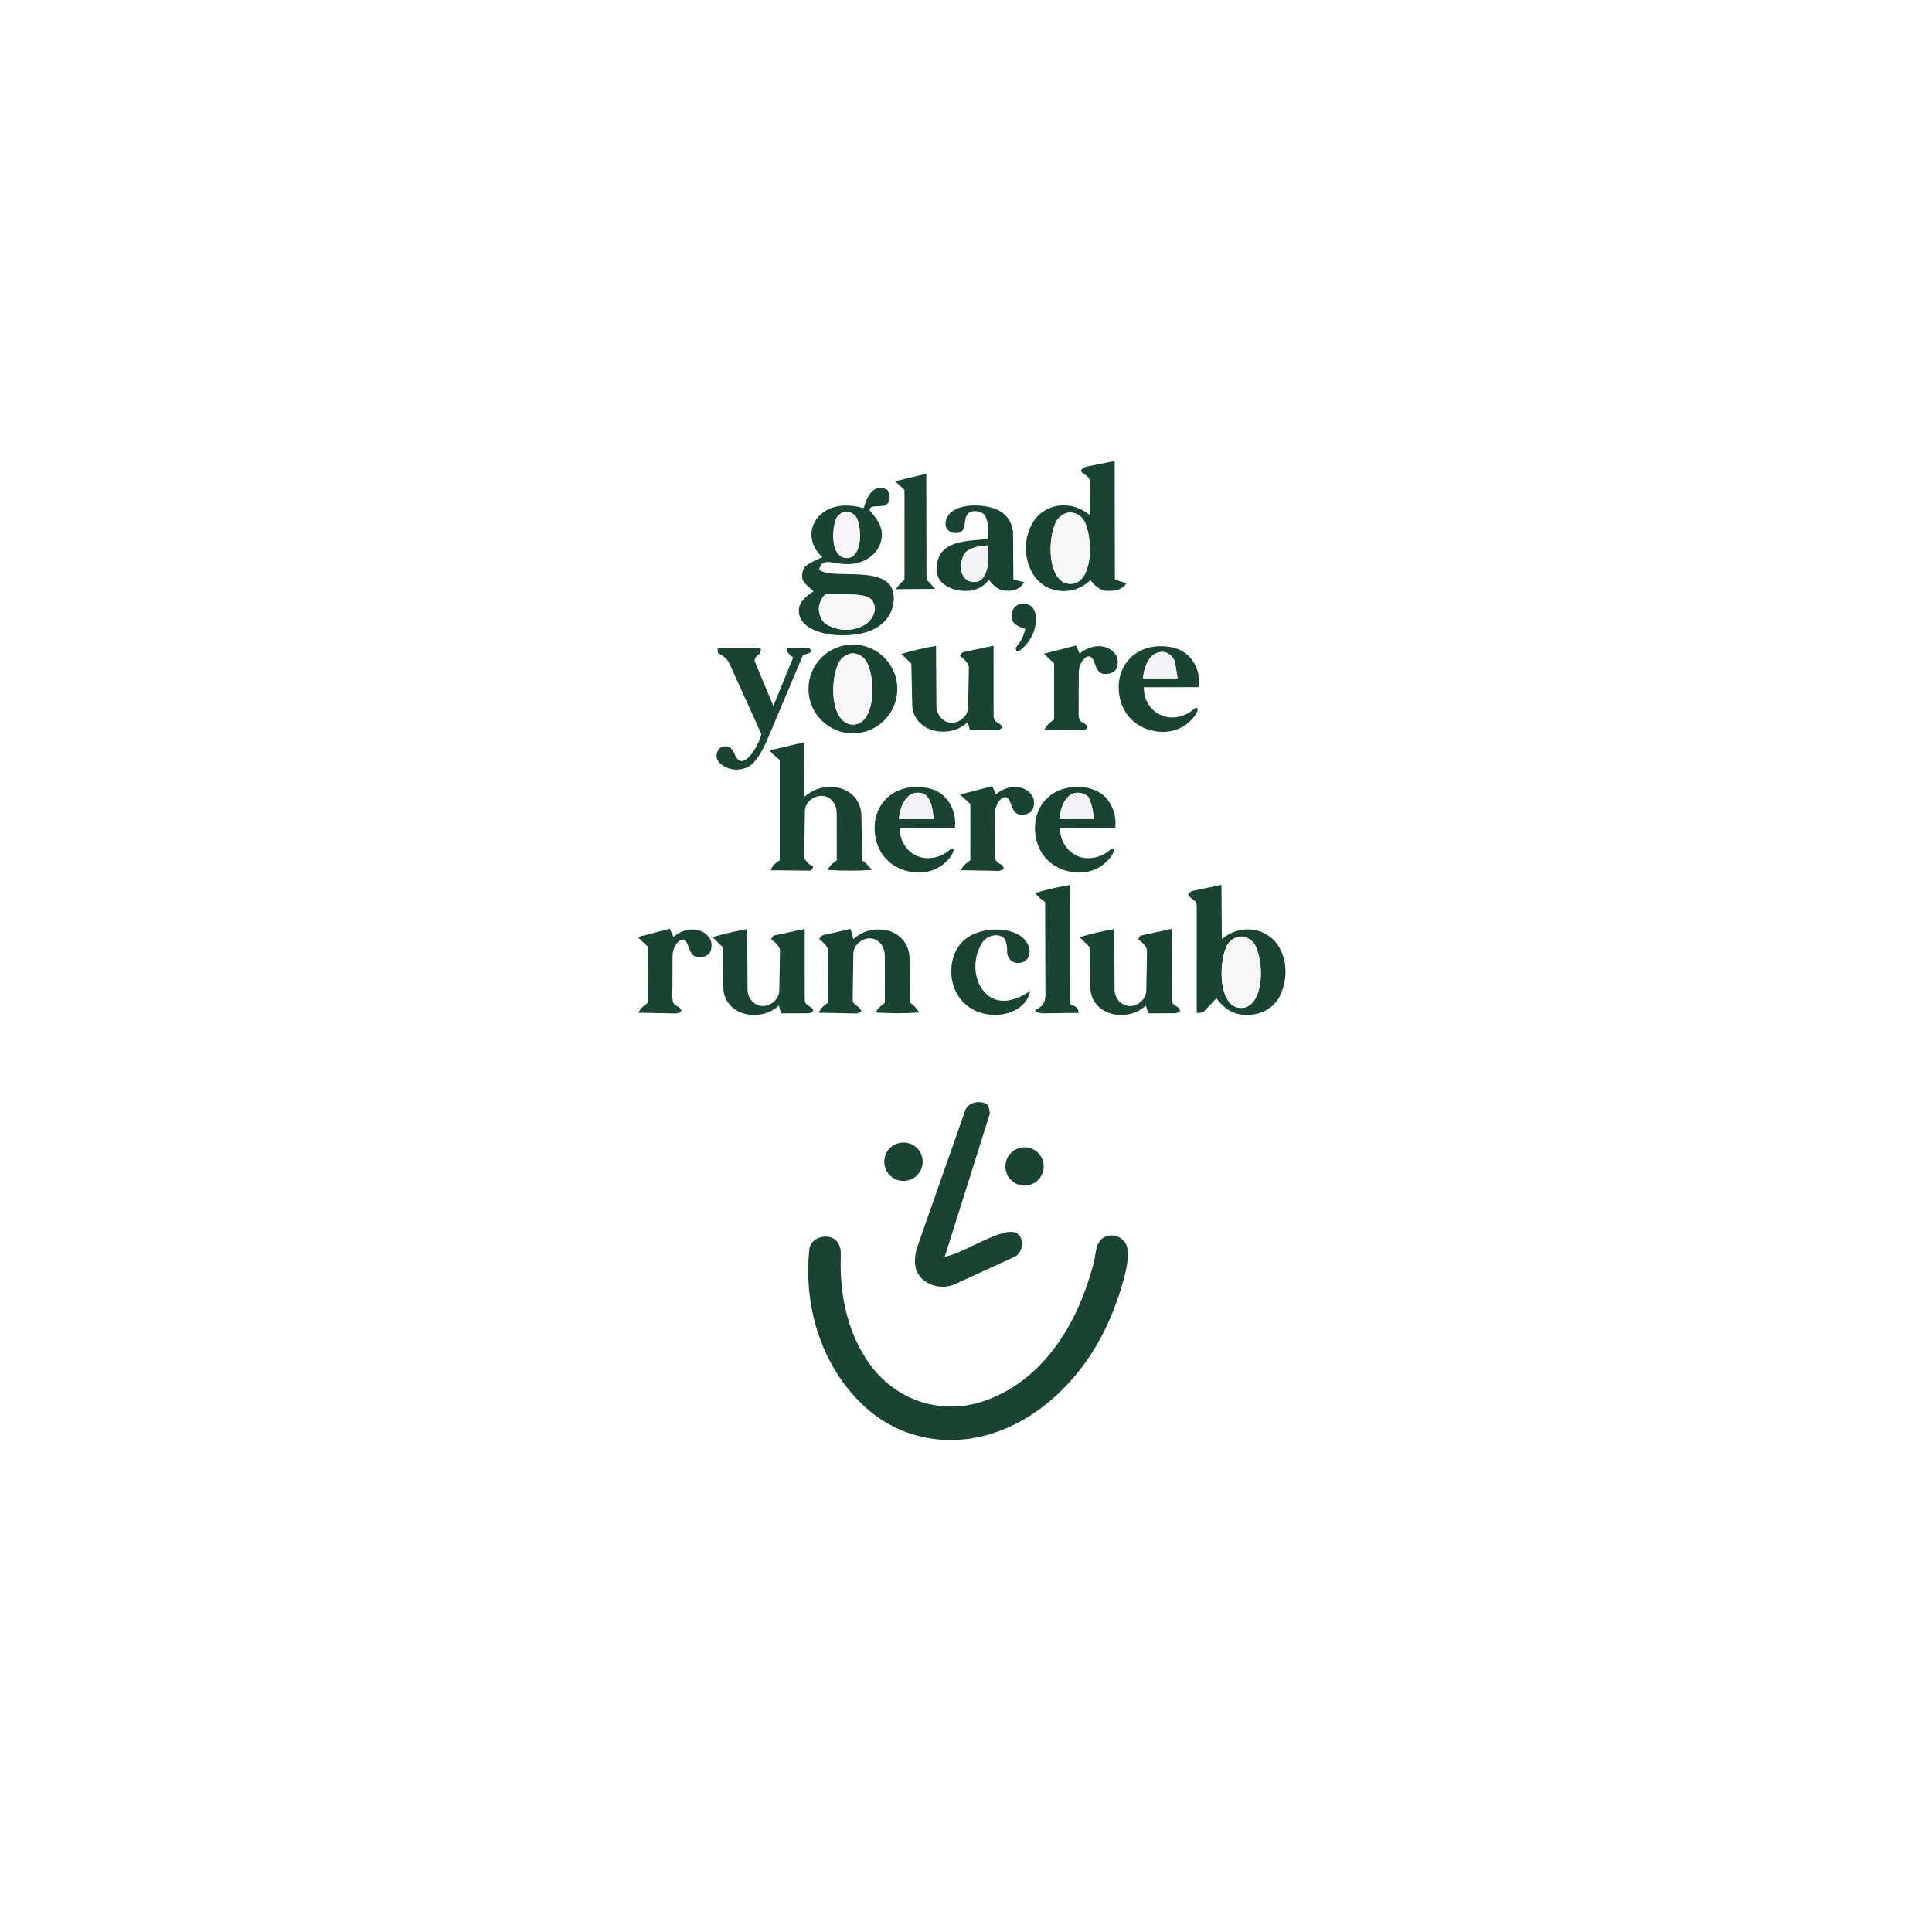
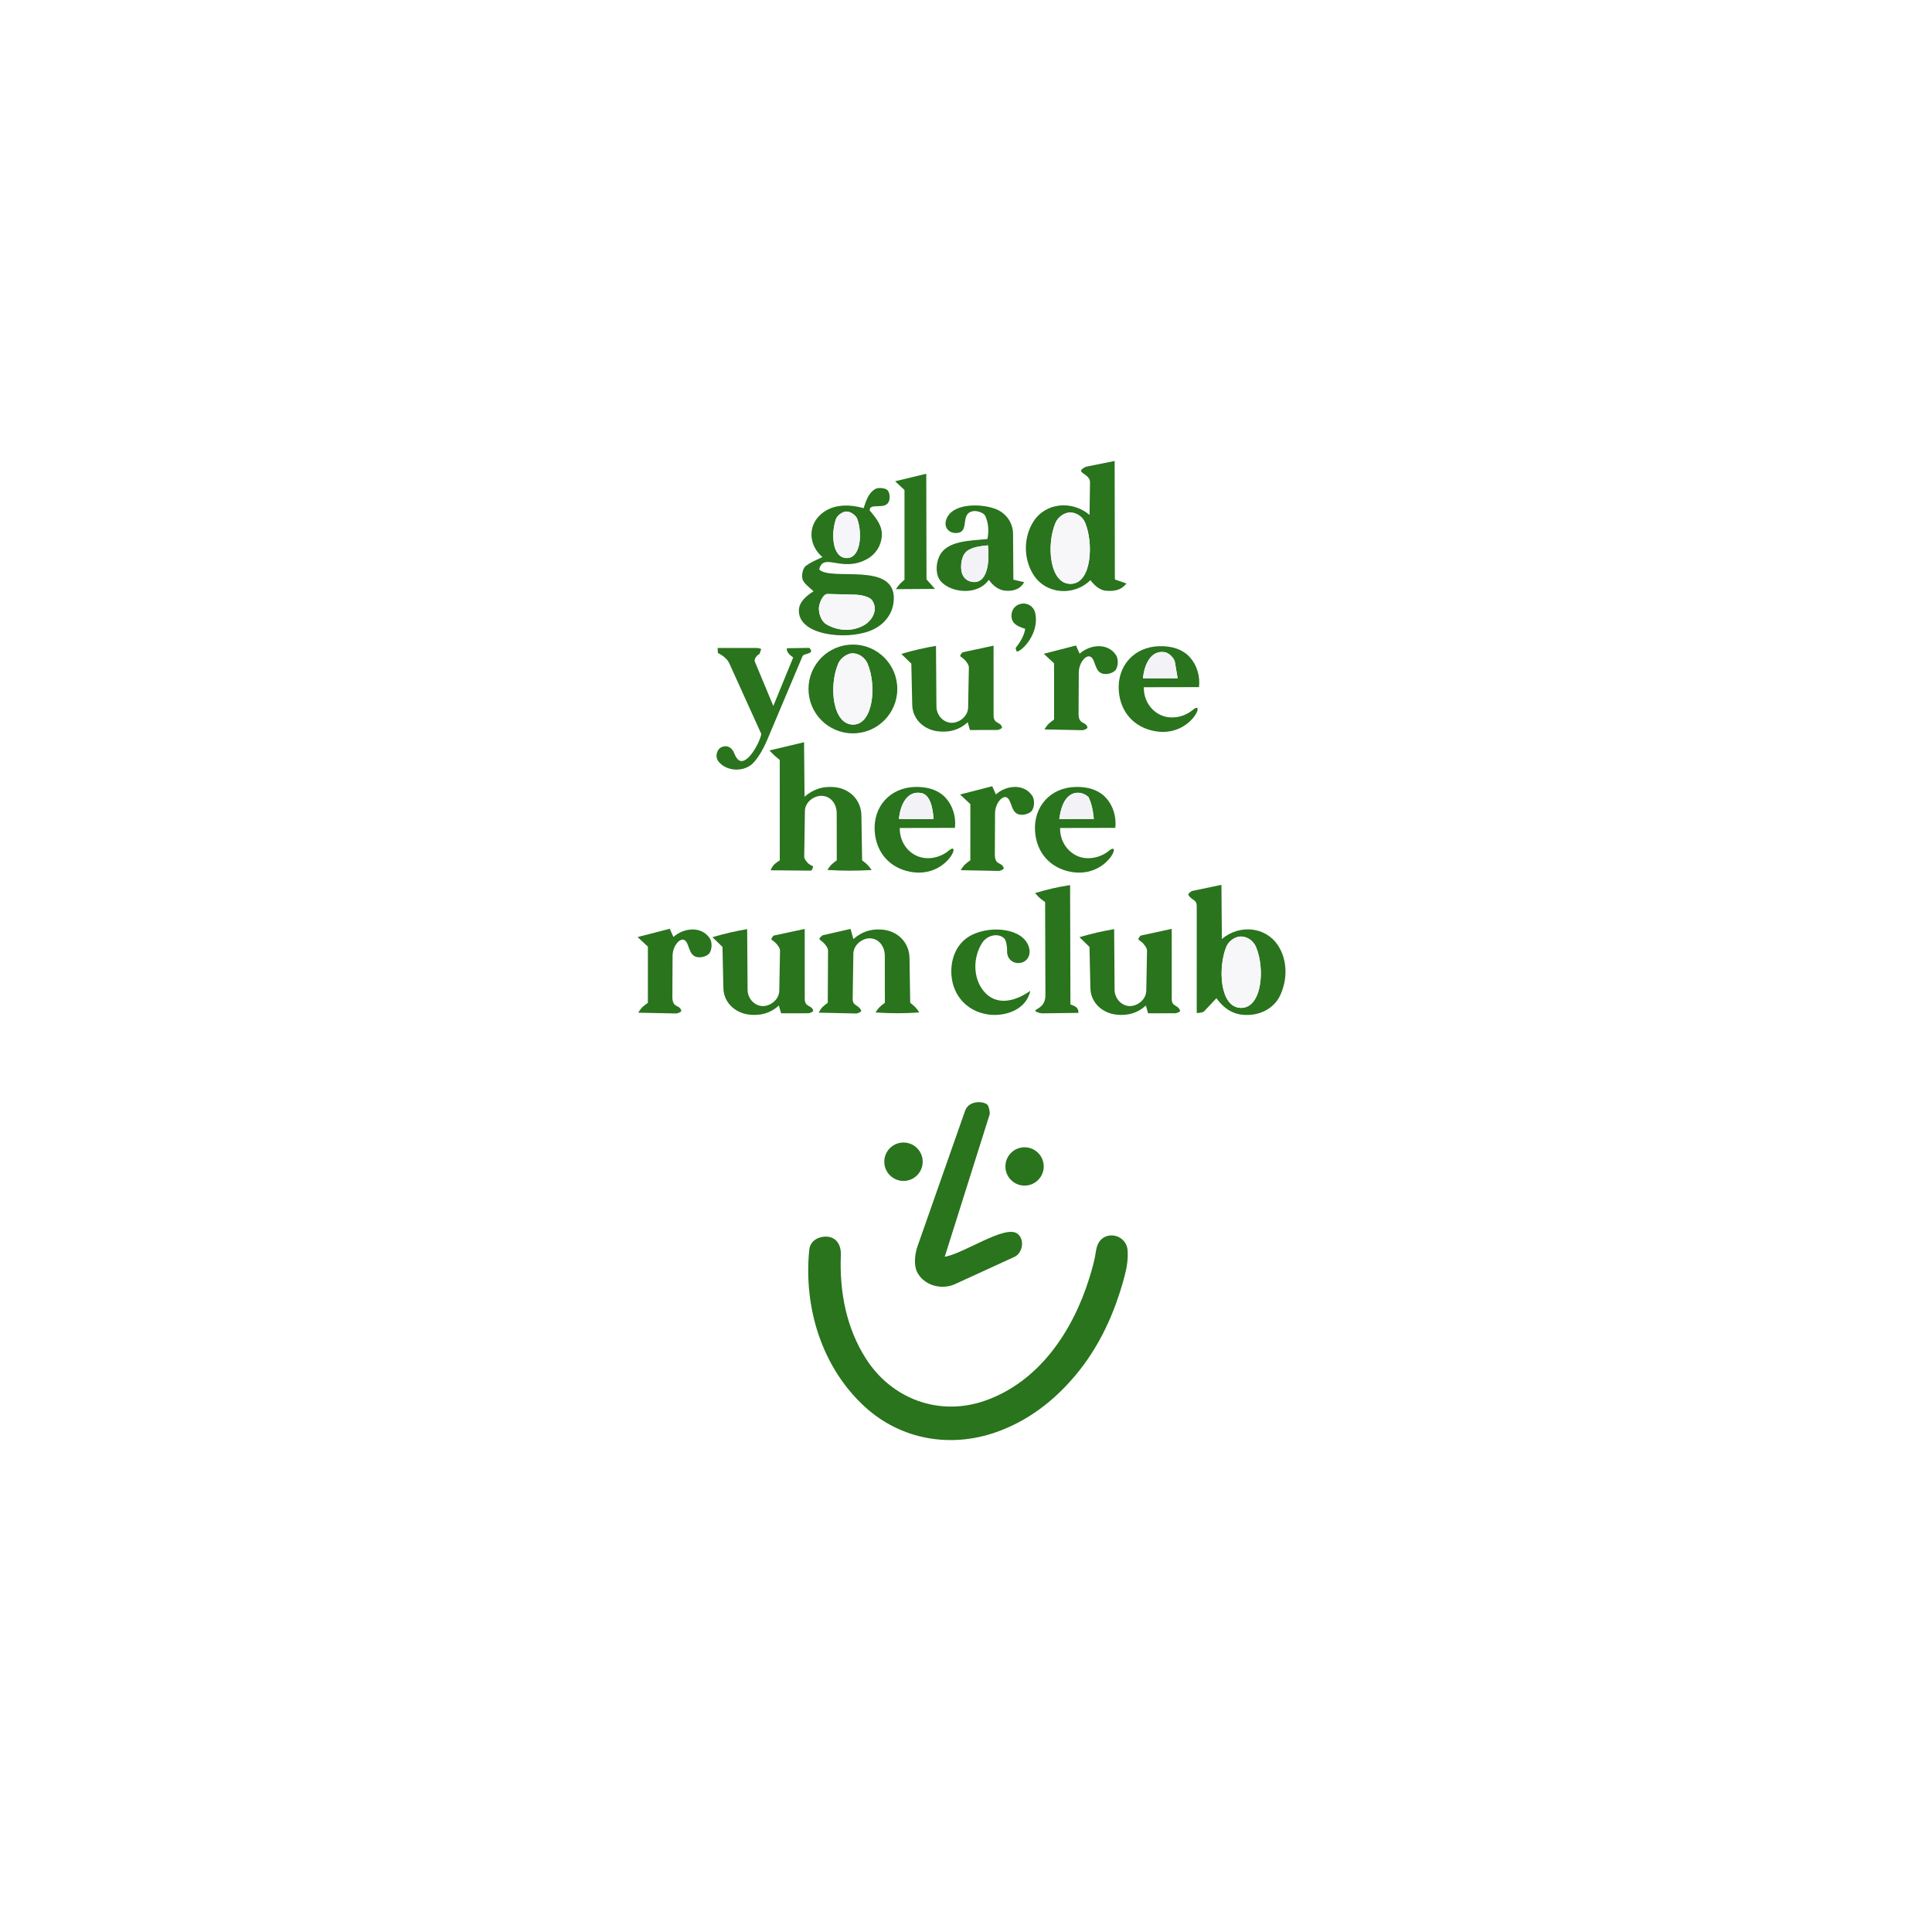
<svg xmlns="http://www.w3.org/2000/svg" width="1080pt" height="1080pt" viewBox="0 0 1080 1080" version="1.2">
  <g id="surface1">
-     <path style=" stroke:none;fill-rule:nonzero;fill:#1B4332;fill-opacity:1;" d="M 702.078 529.277 C 700.523 525.637 696.84 523.387 693.355 523.516 C 690.441 523.621 686.844 526.008 685.527 529.211 C 680.871 540.547 681.699 562.891 693.379 563.406 C 705.379 563.941 707.348 541.617 702.078 529.277 M 679.992 558.016 L 673.113 565.328 C 672.43 566.055 669.973 566.344 668.973 566.223 L 668.988 506.75 C 668.988 502.535 666.621 503.824 664.285 500.301 C 663.93 499.77 665.676 498.211 666.492 498.043 L 682.789 494.621 L 683.035 524.914 C 692.766 516.625 707.578 517.906 714.488 528.617 C 719.84 536.91 719.68 547.719 715.637 556.395 C 712.438 563.254 705.648 566.703 699.281 567.27 C 691.426 567.973 685.34 565.32 679.992 558.016 " />
-     <path style=" stroke:none;fill-rule:nonzero;fill:#1B4332;fill-opacity:1;" d="M 655.02 558.426 C 655.023 563.02 658.297 561.324 659.691 564.945 C 659.93 565.57 657.77 566.418 656.965 566.418 L 641.785 566.438 L 640.555 562.09 C 635.922 566.359 630.426 567.867 624.043 567.184 C 616.41 566.367 609.719 560.695 609.535 552.359 L 609.023 529.328 L 603.43 523.887 C 610.863 521.734 616.051 520.547 622.82 519.395 L 623.059 553.211 C 623.098 558.379 627.117 562.391 631.625 562.406 C 635.762 562.418 640.684 558.914 640.777 553.785 L 641.195 531.32 C 641.219 529.891 639.258 527.434 638.184 526.605 L 636.41 525.23 C 636.035 524.945 637.246 523.09 637.82 522.965 L 654.996 519.238 Z M 655.02 558.426 " />
-     <path style=" stroke:none;fill-rule:nonzero;fill:#1B4332;fill-opacity:1;" d="M 602.848 566.207 L 582.602 566.465 C 581.762 566.477 580.152 565.969 579.645 565.742 C 575.969 564.109 584.422 564.578 584.398 556.461 L 584.23 504.238 C 581.805 502.539 580.879 501.926 578.602 499.215 C 586.102 497.047 591.238 495.824 598.188 494.777 L 598.375 561.48 C 601.02 562.414 602.992 563.254 602.848 566.207 " />
-     <path style=" stroke:none;fill-rule:nonzero;fill:#1B4332;fill-opacity:1;" d="M 549.078 527.012 C 543.836 535.109 543.836 546.559 549.777 553.914 C 556.477 562.211 566.82 560.324 575.941 553.867 C 573.801 564.367 562.027 568.414 552.555 567.121 C 539.781 565.379 531.52 555.242 531.785 542.438 C 531.961 534.07 535.691 526.387 543.309 522.613 C 554.383 517.121 571.934 519.023 575.137 529.348 C 576.574 533.977 574.16 537.867 569.973 538.316 C 566.348 538.711 562.746 536.199 562.965 531.352 C 563.039 529.738 562.57 525.77 561.414 524.617 C 558.195 521.402 551.926 522.613 549.078 527.012 " />
+     <path style=" stroke:none;fill-rule:nonzero;fill:#29741d;fill-opacity:1;" d="M 702.078 529.277 C 700.523 525.637 696.84 523.387 693.355 523.516 C 690.441 523.621 686.844 526.008 685.527 529.211 C 680.871 540.547 681.699 562.891 693.379 563.406 C 705.379 563.941 707.348 541.617 702.078 529.277 M 679.992 558.016 L 673.113 565.328 C 672.43 566.055 669.973 566.344 668.973 566.223 L 668.988 506.75 C 668.988 502.535 666.621 503.824 664.285 500.301 C 663.93 499.77 665.676 498.211 666.492 498.043 L 682.789 494.621 L 683.035 524.914 C 692.766 516.625 707.578 517.906 714.488 528.617 C 719.84 536.91 719.68 547.719 715.637 556.395 C 712.438 563.254 705.648 566.703 699.281 567.27 C 691.426 567.973 685.34 565.32 679.992 558.016 " />
+     <path style=" stroke:none;fill-rule:nonzero;fill:#29741d;fill-opacity:1;" d="M 655.02 558.426 C 655.023 563.02 658.297 561.324 659.691 564.945 C 659.93 565.57 657.77 566.418 656.965 566.418 L 641.785 566.438 L 640.555 562.09 C 635.922 566.359 630.426 567.867 624.043 567.184 C 616.41 566.367 609.719 560.695 609.535 552.359 L 609.023 529.328 L 603.43 523.887 C 610.863 521.734 616.051 520.547 622.82 519.395 L 623.059 553.211 C 623.098 558.379 627.117 562.391 631.625 562.406 C 635.762 562.418 640.684 558.914 640.777 553.785 L 641.195 531.32 C 641.219 529.891 639.258 527.434 638.184 526.605 L 636.41 525.23 C 636.035 524.945 637.246 523.09 637.82 522.965 L 654.996 519.238 Z M 655.02 558.426 " />
+     <path style=" stroke:none;fill-rule:nonzero;fill:#29741d;fill-opacity:1;" d="M 602.848 566.207 L 582.602 566.465 C 581.762 566.477 580.152 565.969 579.645 565.742 C 575.969 564.109 584.422 564.578 584.398 556.461 L 584.23 504.238 C 581.805 502.539 580.879 501.926 578.602 499.215 C 586.102 497.047 591.238 495.824 598.188 494.777 L 598.375 561.48 C 601.02 562.414 602.992 563.254 602.848 566.207 " />
+     <path style=" stroke:none;fill-rule:nonzero;fill:#29741d;fill-opacity:1;" d="M 549.078 527.012 C 543.836 535.109 543.836 546.559 549.777 553.914 C 556.477 562.211 566.82 560.324 575.941 553.867 C 573.801 564.367 562.027 568.414 552.555 567.121 C 539.781 565.379 531.52 555.242 531.785 542.438 C 531.961 534.07 535.691 526.387 543.309 522.613 C 554.383 517.121 571.934 519.023 575.137 529.348 C 576.574 533.977 574.16 537.867 569.973 538.316 C 566.348 538.711 562.746 536.199 562.965 531.352 C 563.039 529.738 562.57 525.77 561.414 524.617 C 558.195 521.402 551.926 522.613 549.078 527.012 " />
    <path style=" stroke:none;fill-rule:nonzero;fill:rgb(96.863%,96.863%,98.039%);fill-opacity:1;" d="M 702.078 529.277 C 707.348 541.617 705.379 563.941 693.379 563.406 C 681.699 562.891 680.871 540.547 685.527 529.211 C 686.844 526.008 690.441 523.621 693.355 523.516 C 696.84 523.387 700.523 525.637 702.078 529.277 " />
-     <path style=" stroke:none;fill-rule:nonzero;fill:#1B4332;fill-opacity:1;" d="M 494.613 534.375 C 494.605 528.668 490.984 524.562 486.121 524.527 C 482.188 524.5 477.109 527.992 477.031 533.207 L 476.652 558.363 C 476.59 562.449 479.945 561.547 481.43 564.93 C 481.699 565.535 479.449 566.566 478.734 566.551 L 457.676 566.086 C 459.297 562.934 460.359 562.352 462.723 560.59 L 462.883 531.375 C 462.891 529.789 461.039 527.531 459.891 526.582 L 458.129 525.125 C 457.648 524.73 459.324 522.953 460.02 522.797 L 475.473 519.27 L 477.039 524.938 C 481.898 520.773 486.652 519.246 492.793 519.633 C 501.387 520.172 508.281 526.457 508.422 535.578 L 508.812 560.539 C 511.016 562.336 512.07 563.109 513.895 565.973 C 504.91 566.551 498.395 566.551 489.414 565.973 C 491.246 563.051 492.234 562.43 494.648 560.578 Z M 494.613 534.375 " />
-     <path style=" stroke:none;fill-rule:nonzero;fill:#1B4332;fill-opacity:1;" d="M 449.855 558.324 C 449.859 563.262 453.836 561.672 454.551 564.941 C 454.695 565.598 452.633 566.422 451.953 566.422 L 436.625 566.438 L 435.395 562.09 C 430.766 566.363 425.266 567.863 418.883 567.184 C 411.254 566.367 404.559 560.695 404.375 552.359 L 403.863 529.328 L 398.27 523.887 C 405.707 521.734 410.891 520.547 417.664 519.395 L 417.902 553.211 C 417.938 558.379 421.961 562.391 426.465 562.406 C 430.602 562.422 435.527 558.914 435.621 553.785 L 436.035 531.32 C 436.062 529.887 434.098 527.434 433.027 526.605 L 431.25 525.23 C 430.879 524.945 432.086 523.086 432.66 522.965 L 449.84 519.281 Z M 449.855 558.324 " />
-     <path style=" stroke:none;fill-rule:nonzero;fill:#1B4332;fill-opacity:1;" d="M 375.859 557.133 C 375.824 563.812 379.754 561.238 380.836 564.941 C 381.027 565.586 378.91 566.547 378.031 566.531 L 356.797 566.109 C 358.633 562.984 359.625 562.477 362.164 560.57 L 362.176 529.168 L 356.426 523.82 L 374.41 519.188 L 376.449 523.773 C 382.176 518.594 392.109 517.484 396.789 524.555 C 398.145 526.602 398.062 530.441 396.746 532.605 C 395.766 534.219 392.695 535.445 389.961 535.07 C 384.688 534.355 385.539 527.18 382.605 525.5 C 380.102 524.066 376.008 528.77 375.977 534.348 Z M 375.859 557.133 " />
-     <path style=" stroke:none;fill-rule:nonzero;fill:#1B4332;fill-opacity:1;" d="M 452.395 698.559 C 452.98 692.852 458.844 690.789 463.008 691.371 C 467.84 692.051 470.25 696.281 470.039 701.582 C 469.215 722.074 473.082 742.469 484.23 759.754 C 498.648 782.117 524.922 791.762 550.098 783.18 C 580.715 772.738 599.766 744.168 609.008 714.227 C 610.559 709.195 611.98 704.254 612.691 699.109 C 613.363 694.266 616.305 690.883 620.883 690.625 C 625.359 690.371 629.906 693.621 630.316 698.777 C 630.707 703.715 629.914 708.566 628.625 713.422 C 623.16 733.961 614.598 752.938 600.898 769.145 C 588.859 783.391 574.438 794.383 556.93 800.566 C 531.285 809.621 503.645 804.781 483.613 786.551 C 459.59 764.684 449.07 731.086 452.395 698.559 " />
-     <path style=" stroke:none;fill-rule:nonzero;fill:#1B4332;fill-opacity:1;" d="M 568.461 689.461 C 573.027 692.477 571.828 700.43 567.07 702.609 L 533.844 717.828 C 526.367 721.25 516.434 718.648 512.645 711.027 C 510.773 707.27 511.336 701.129 512.859 696.785 L 539.492 620.93 C 541.691 614.66 550.613 615.57 552.141 617.801 C 552.801 618.77 553.566 621.859 553.184 623.074 L 528.121 702.516 C 538.441 700.961 561.387 684.793 568.461 689.461 " />
-     <path style=" stroke:none;fill-rule:nonzero;fill:#1B4332;fill-opacity:1;" d="M 515.797 649.414 C 515.797 655.344 510.988 660.152 505.059 660.152 C 499.129 660.152 494.32 655.344 494.32 649.414 C 494.32 643.48 499.129 638.676 505.059 638.676 C 510.988 638.676 515.797 643.48 515.797 649.414 " />
-     <path style=" stroke:none;fill-rule:nonzero;fill:#1B4332;fill-opacity:1;" d="M 583.449 652.047 C 583.449 657.965 578.652 662.762 572.738 662.762 C 566.82 662.762 562.027 657.965 562.027 652.047 C 562.027 646.133 566.82 641.336 572.738 641.336 C 578.652 641.336 583.449 646.133 583.449 652.047 " />
-     <path style=" stroke:none;fill-rule:nonzero;fill:#1B4332;fill-opacity:1;" d="M 555.426 399.977 C 555.426 404.902 559.41 403.328 560.117 406.59 C 560.258 407.238 558.203 408.07 557.52 408.07 L 542.195 408.086 L 540.965 403.738 C 536.332 408.012 530.832 409.516 524.449 408.832 C 516.82 408.016 510.129 402.344 509.941 394.008 L 509.434 370.977 L 503.836 365.535 C 511.273 363.383 516.457 362.195 523.23 361.043 L 523.469 394.859 C 523.504 400.027 527.527 404.039 532.031 404.055 C 536.172 404.066 541.094 400.562 541.188 395.434 L 541.602 372.969 C 541.629 371.535 539.668 369.082 538.594 368.254 L 536.82 366.883 C 536.445 366.594 537.652 364.734 538.23 364.609 L 555.406 360.93 Z M 555.426 399.977 " />
-     <path style=" stroke:none;fill-rule:nonzero;fill:#1B4332;fill-opacity:1;" d="M 484.945 370.938 C 483.438 367.402 479.762 365.039 476.277 365.223 C 473.578 365.363 469.961 367.77 468.633 370.84 C 463.176 383.449 465.391 405.488 477.238 405.051 C 488.039 404.656 490.227 383.305 484.945 370.938 M 501.59 385.133 C 501.59 398.84 490.48 409.953 476.773 409.953 C 463.066 409.953 451.953 398.84 451.953 385.133 C 451.953 371.426 463.066 360.316 476.773 360.316 C 490.48 360.316 501.59 371.426 501.59 385.133 " />
-     <path style=" stroke:none;fill-rule:nonzero;fill:#1B4332;fill-opacity:1;" d="M 448.637 366.754 L 428.719 413.969 C 426.949 418.16 424.605 422.336 421.719 425.797 C 416.688 431.812 406.41 431.559 401.695 425.754 C 399.457 422.996 400.809 418.883 403.105 417.777 C 406.395 416.191 409.25 417.77 410.543 421.316 C 410.98 422.52 412.023 424.258 412.855 424.859 C 417.766 428.406 424.969 414.52 425.566 410.285 L 407.672 370.785 C 406.52 368.238 403.879 366.309 401.285 364.969 L 401.172 362.23 L 422.883 362.219 C 423.547 362.219 425.625 362.508 425.461 362.988 L 424.562 365.605 C 423.113 366.078 421.438 368.582 421.91 369.715 L 432.289 394.648 L 443.398 367.547 C 441.137 365.977 439.496 364.145 439.883 362.367 L 452.379 362.172 C 455.984 365.672 449.324 365.125 448.637 366.754 " />
-     <path style=" stroke:none;fill-rule:nonzero;fill:#1B4332;fill-opacity:1;" d="M 658.309 379.156 L 656.766 370.074 C 656.363 367.691 653.234 364.934 651.215 364.586 C 643.332 363.23 639.641 371.531 638.953 379.141 Z M 639.418 384.164 C 639.266 391.156 643.129 396.926 648.488 399.551 C 654.445 402.469 661.906 400.918 666.723 396.887 C 674.438 390.422 665.668 412.59 645.285 408.672 C 633.695 406.445 626.258 397.852 625.414 386.176 C 624.406 372.293 633.957 361.527 648.137 361.223 C 654.496 361.086 660.82 362.641 665.152 367.41 C 668.973 371.613 670.984 377.918 670.258 384.105 Z M 639.418 384.164 " />
-     <path style=" stroke:none;fill-rule:nonzero;fill:#1B4332;fill-opacity:1;" d="M 602.93 398.781 C 602.895 405.461 606.824 402.887 607.906 406.59 C 608.098 407.234 605.98 408.195 605.102 408.18 L 583.867 407.758 C 585.703 404.633 586.695 404.125 589.234 402.219 L 589.242 370.816 L 583.496 365.469 L 601.48 360.836 L 603.52 365.422 C 609.254 360.242 619.176 359.129 623.863 366.203 C 625.211 368.238 625.133 372.105 623.82 374.25 C 622.828 375.871 619.773 377.09 617.027 376.723 C 611.77 376.012 612.605 368.836 609.68 367.152 C 607.191 365.719 603.078 370.387 603.047 375.996 Z M 602.93 398.781 " />
-     <path style=" stroke:none;fill-rule:nonzero;fill:#1B4332;fill-opacity:1;" d="M 578.68 342.66 C 581.5 355.559 568.77 366.137 568.16 363.863 L 567.723 362.227 C 570.27 359.094 572.613 355.152 573.078 351.5 C 568.191 350.031 565.672 348.27 565.43 344.777 C 565.168 341.02 567.469 338.121 570.945 337.48 C 574.262 336.875 577.848 338.852 578.68 342.66 " />
-     <path style=" stroke:none;fill-rule:nonzero;fill:#1B4332;fill-opacity:1;" d="M 487.527 335.613 C 485.949 333.309 480.629 332.484 477.945 332.418 L 462.602 332.035 C 459.945 331.969 457.816 337.461 457.773 339.953 C 457.719 343.062 459.016 347.262 461.957 348.992 C 468.488 352.836 476.488 353.16 482.973 349.5 C 487.457 346.969 491.148 340.914 487.527 335.613 M 479.195 290.086 C 478.387 287.883 475.301 285.945 473.266 285.945 C 471.176 285.941 468.137 287.891 467.32 290.137 C 464.621 297.586 464.887 311.777 473.273 311.957 C 481.129 312.125 482.188 298.23 479.195 290.086 M 499.645 334.906 C 499.375 343.523 493.805 349.781 486.242 352.695 C 472.512 357.98 446.027 355.039 446.586 341.055 C 446.766 336.516 450.43 333.32 454.777 330.52 C 452.098 328.176 449.551 326.094 448.746 324.168 C 447.84 322.016 448.672 317.617 450.543 316.266 C 453.332 314.246 455.969 313.176 459.75 311.414 C 452.449 305.215 451.457 295.066 457.875 288.453 C 464.281 281.852 473.895 281.547 482.77 284.066 C 484.285 279.445 485.586 275.516 489.301 273.344 C 490.867 272.43 494.426 272.719 495.867 273.793 C 497.27 274.836 497.758 278.207 496.879 280.34 C 494.832 285.316 485.945 280.75 486.164 285.324 C 490.047 289.934 493.34 294.098 492.949 299.691 C 492.594 304.793 489.77 309.648 484.863 312.418 C 470.641 320.453 460.363 308.406 457.938 318.32 C 464.398 325.039 500.312 313.738 499.645 334.906 " />
-     <path style=" stroke:none;fill-rule:nonzero;fill:#1B4332;fill-opacity:1;" d="M 606.602 292.215 C 605.098 288.594 601.352 286.293 597.793 286.496 C 594.922 286.66 591.438 288.953 590.043 292.227 C 584.836 304.453 586.637 326.801 598.738 326.379 C 610.332 325.973 611.32 303.566 606.602 292.215 M 577.473 320.93 C 571.984 311.93 572.246 300.148 577.645 291.629 C 584.531 280.77 599.367 279.688 609.066 287.824 L 609.316 269.633 C 609.379 265.188 602.629 264.469 604.703 262.398 C 605.156 261.949 606.578 261.008 607.301 260.863 L 623.098 257.68 L 623.219 323.914 L 629.738 326.184 C 626.398 330.172 622.988 330.422 618.672 330.277 C 615.172 330.16 612.004 327.574 609.551 324.305 C 600.367 333.391 584.484 332.43 577.473 320.93 " />
-     <path style=" stroke:none;fill-rule:nonzero;fill:#1B4332;fill-opacity:1;" d="M 552.242 304.836 C 548.285 305.223 544.684 305.645 541.516 307.406 C 537.812 309.461 537.02 314.473 537.348 318.383 C 537.699 322.52 540.391 325.094 544.059 325.352 C 552.969 325.977 553.035 311.348 552.242 304.836 M 552.754 324.105 C 546.344 333.254 531.492 331.301 525.957 325 C 522.938 321.559 523.086 315.652 524.844 311.484 C 528.863 301.965 542.336 302.355 551.977 301.312 C 552.777 297.547 552.762 292.523 550.707 288.297 C 549.859 286.551 546.062 285.473 544.32 285.699 C 535.82 286.789 542.996 298.215 534.004 297.957 C 530.375 297.852 527.488 294.84 528.938 290.477 C 532.004 281.215 548.215 281.27 556.648 284.559 C 562.402 286.805 566.25 292.172 566.297 298.445 L 566.484 324.031 L 572.516 325.445 C 570.172 329.598 566.188 330.562 561.922 330.199 C 558.398 329.902 555.145 327.508 552.754 324.105 " />
-     <path style=" stroke:none;fill-rule:nonzero;fill:#1B4332;fill-opacity:1;" d="M 500.809 329.348 C 502.605 326.652 503.395 326.02 505.613 324.062 L 505.609 273.914 L 500.375 269.02 L 517.789 264.832 L 517.922 323.844 L 522.652 329.195 Z M 500.809 329.348 " />
+     <path style=" stroke:none;fill-rule:nonzero;fill:#29741d;fill-opacity:1;" d="M 494.613 534.375 C 494.605 528.668 490.984 524.562 486.121 524.527 C 482.188 524.5 477.109 527.992 477.031 533.207 L 476.652 558.363 C 476.59 562.449 479.945 561.547 481.43 564.93 C 481.699 565.535 479.449 566.566 478.734 566.551 L 457.676 566.086 C 459.297 562.934 460.359 562.352 462.723 560.59 L 462.883 531.375 C 462.891 529.789 461.039 527.531 459.891 526.582 L 458.129 525.125 C 457.648 524.73 459.324 522.953 460.02 522.797 L 475.473 519.27 L 477.039 524.938 C 481.898 520.773 486.652 519.246 492.793 519.633 C 501.387 520.172 508.281 526.457 508.422 535.578 L 508.812 560.539 C 511.016 562.336 512.07 563.109 513.895 565.973 C 504.91 566.551 498.395 566.551 489.414 565.973 C 491.246 563.051 492.234 562.43 494.648 560.578 Z M 494.613 534.375 " />
+     <path style=" stroke:none;fill-rule:nonzero;fill:#29741d;fill-opacity:1;" d="M 449.855 558.324 C 449.859 563.262 453.836 561.672 454.551 564.941 C 454.695 565.598 452.633 566.422 451.953 566.422 L 436.625 566.438 L 435.395 562.09 C 430.766 566.363 425.266 567.863 418.883 567.184 C 411.254 566.367 404.559 560.695 404.375 552.359 L 403.863 529.328 L 398.27 523.887 C 405.707 521.734 410.891 520.547 417.664 519.395 L 417.902 553.211 C 417.938 558.379 421.961 562.391 426.465 562.406 C 430.602 562.422 435.527 558.914 435.621 553.785 L 436.035 531.32 C 436.062 529.887 434.098 527.434 433.027 526.605 L 431.25 525.23 C 430.879 524.945 432.086 523.086 432.66 522.965 L 449.84 519.281 Z M 449.855 558.324 " />
+     <path style=" stroke:none;fill-rule:nonzero;fill:#29741d;fill-opacity:1;" d="M 375.859 557.133 C 375.824 563.812 379.754 561.238 380.836 564.941 C 381.027 565.586 378.91 566.547 378.031 566.531 L 356.797 566.109 C 358.633 562.984 359.625 562.477 362.164 560.57 L 362.176 529.168 L 356.426 523.82 L 374.41 519.188 L 376.449 523.773 C 382.176 518.594 392.109 517.484 396.789 524.555 C 398.145 526.602 398.062 530.441 396.746 532.605 C 395.766 534.219 392.695 535.445 389.961 535.07 C 384.688 534.355 385.539 527.18 382.605 525.5 C 380.102 524.066 376.008 528.77 375.977 534.348 Z M 375.859 557.133 " />
+     <path style=" stroke:none;fill-rule:nonzero;fill:#29741d;fill-opacity:1;" d="M 452.395 698.559 C 452.98 692.852 458.844 690.789 463.008 691.371 C 467.84 692.051 470.25 696.281 470.039 701.582 C 469.215 722.074 473.082 742.469 484.23 759.754 C 498.648 782.117 524.922 791.762 550.098 783.18 C 580.715 772.738 599.766 744.168 609.008 714.227 C 610.559 709.195 611.98 704.254 612.691 699.109 C 613.363 694.266 616.305 690.883 620.883 690.625 C 625.359 690.371 629.906 693.621 630.316 698.777 C 630.707 703.715 629.914 708.566 628.625 713.422 C 623.16 733.961 614.598 752.938 600.898 769.145 C 588.859 783.391 574.438 794.383 556.93 800.566 C 531.285 809.621 503.645 804.781 483.613 786.551 C 459.59 764.684 449.07 731.086 452.395 698.559 " />
+     <path style=" stroke:none;fill-rule:nonzero;fill:#29741d;fill-opacity:1;" d="M 568.461 689.461 C 573.027 692.477 571.828 700.43 567.07 702.609 L 533.844 717.828 C 526.367 721.25 516.434 718.648 512.645 711.027 C 510.773 707.27 511.336 701.129 512.859 696.785 L 539.492 620.93 C 541.691 614.66 550.613 615.57 552.141 617.801 C 552.801 618.77 553.566 621.859 553.184 623.074 L 528.121 702.516 C 538.441 700.961 561.387 684.793 568.461 689.461 " />
+     <path style=" stroke:none;fill-rule:nonzero;fill:#29741d;fill-opacity:1;" d="M 515.797 649.414 C 515.797 655.344 510.988 660.152 505.059 660.152 C 499.129 660.152 494.32 655.344 494.32 649.414 C 494.32 643.48 499.129 638.676 505.059 638.676 C 510.988 638.676 515.797 643.48 515.797 649.414 " />
+     <path style=" stroke:none;fill-rule:nonzero;fill:#29741d;fill-opacity:1;" d="M 583.449 652.047 C 583.449 657.965 578.652 662.762 572.738 662.762 C 566.82 662.762 562.027 657.965 562.027 652.047 C 562.027 646.133 566.82 641.336 572.738 641.336 C 578.652 641.336 583.449 646.133 583.449 652.047 " />
+     <path style=" stroke:none;fill-rule:nonzero;fill:#29741d;fill-opacity:1;" d="M 555.426 399.977 C 555.426 404.902 559.41 403.328 560.117 406.59 C 560.258 407.238 558.203 408.07 557.52 408.07 L 542.195 408.086 L 540.965 403.738 C 536.332 408.012 530.832 409.516 524.449 408.832 C 516.82 408.016 510.129 402.344 509.941 394.008 L 509.434 370.977 L 503.836 365.535 C 511.273 363.383 516.457 362.195 523.23 361.043 L 523.469 394.859 C 523.504 400.027 527.527 404.039 532.031 404.055 C 536.172 404.066 541.094 400.562 541.188 395.434 L 541.602 372.969 C 541.629 371.535 539.668 369.082 538.594 368.254 L 536.82 366.883 C 536.445 366.594 537.652 364.734 538.23 364.609 L 555.406 360.93 Z M 555.426 399.977 " />
+     <path style=" stroke:none;fill-rule:nonzero;fill:#29741d;fill-opacity:1;" d="M 484.945 370.938 C 483.438 367.402 479.762 365.039 476.277 365.223 C 473.578 365.363 469.961 367.77 468.633 370.84 C 463.176 383.449 465.391 405.488 477.238 405.051 C 488.039 404.656 490.227 383.305 484.945 370.938 M 501.59 385.133 C 501.59 398.84 490.48 409.953 476.773 409.953 C 463.066 409.953 451.953 398.84 451.953 385.133 C 451.953 371.426 463.066 360.316 476.773 360.316 C 490.48 360.316 501.59 371.426 501.59 385.133 " />
+     <path style=" stroke:none;fill-rule:nonzero;fill:#29741d;fill-opacity:1;" d="M 448.637 366.754 L 428.719 413.969 C 426.949 418.16 424.605 422.336 421.719 425.797 C 416.688 431.812 406.41 431.559 401.695 425.754 C 399.457 422.996 400.809 418.883 403.105 417.777 C 406.395 416.191 409.25 417.77 410.543 421.316 C 410.98 422.52 412.023 424.258 412.855 424.859 C 417.766 428.406 424.969 414.52 425.566 410.285 L 407.672 370.785 C 406.52 368.238 403.879 366.309 401.285 364.969 L 401.172 362.23 L 422.883 362.219 C 423.547 362.219 425.625 362.508 425.461 362.988 L 424.562 365.605 C 423.113 366.078 421.438 368.582 421.91 369.715 L 432.289 394.648 L 443.398 367.547 C 441.137 365.977 439.496 364.145 439.883 362.367 L 452.379 362.172 C 455.984 365.672 449.324 365.125 448.637 366.754 " />
+     <path style=" stroke:none;fill-rule:nonzero;fill:#29741d;fill-opacity:1;" d="M 658.309 379.156 L 656.766 370.074 C 656.363 367.691 653.234 364.934 651.215 364.586 C 643.332 363.23 639.641 371.531 638.953 379.141 Z M 639.418 384.164 C 639.266 391.156 643.129 396.926 648.488 399.551 C 654.445 402.469 661.906 400.918 666.723 396.887 C 674.438 390.422 665.668 412.59 645.285 408.672 C 633.695 406.445 626.258 397.852 625.414 386.176 C 624.406 372.293 633.957 361.527 648.137 361.223 C 654.496 361.086 660.82 362.641 665.152 367.41 C 668.973 371.613 670.984 377.918 670.258 384.105 Z M 639.418 384.164 " />
+     <path style=" stroke:none;fill-rule:nonzero;fill:#29741d;fill-opacity:1;" d="M 602.93 398.781 C 602.895 405.461 606.824 402.887 607.906 406.59 C 608.098 407.234 605.98 408.195 605.102 408.18 L 583.867 407.758 C 585.703 404.633 586.695 404.125 589.234 402.219 L 589.242 370.816 L 583.496 365.469 L 601.48 360.836 L 603.52 365.422 C 609.254 360.242 619.176 359.129 623.863 366.203 C 625.211 368.238 625.133 372.105 623.82 374.25 C 622.828 375.871 619.773 377.09 617.027 376.723 C 611.77 376.012 612.605 368.836 609.68 367.152 C 607.191 365.719 603.078 370.387 603.047 375.996 Z M 602.93 398.781 " />
+     <path style=" stroke:none;fill-rule:nonzero;fill:#29741d;fill-opacity:1;" d="M 578.68 342.66 C 581.5 355.559 568.77 366.137 568.16 363.863 L 567.723 362.227 C 570.27 359.094 572.613 355.152 573.078 351.5 C 568.191 350.031 565.672 348.27 565.43 344.777 C 565.168 341.02 567.469 338.121 570.945 337.48 C 574.262 336.875 577.848 338.852 578.68 342.66 " />
+     <path style=" stroke:none;fill-rule:nonzero;fill:#29741d;fill-opacity:1;" d="M 487.527 335.613 C 485.949 333.309 480.629 332.484 477.945 332.418 L 462.602 332.035 C 459.945 331.969 457.816 337.461 457.773 339.953 C 457.719 343.062 459.016 347.262 461.957 348.992 C 468.488 352.836 476.488 353.16 482.973 349.5 C 487.457 346.969 491.148 340.914 487.527 335.613 M 479.195 290.086 C 478.387 287.883 475.301 285.945 473.266 285.945 C 471.176 285.941 468.137 287.891 467.32 290.137 C 464.621 297.586 464.887 311.777 473.273 311.957 C 481.129 312.125 482.188 298.23 479.195 290.086 M 499.645 334.906 C 499.375 343.523 493.805 349.781 486.242 352.695 C 472.512 357.98 446.027 355.039 446.586 341.055 C 446.766 336.516 450.43 333.32 454.777 330.52 C 452.098 328.176 449.551 326.094 448.746 324.168 C 447.84 322.016 448.672 317.617 450.543 316.266 C 453.332 314.246 455.969 313.176 459.75 311.414 C 452.449 305.215 451.457 295.066 457.875 288.453 C 464.281 281.852 473.895 281.547 482.77 284.066 C 484.285 279.445 485.586 275.516 489.301 273.344 C 490.867 272.43 494.426 272.719 495.867 273.793 C 497.27 274.836 497.758 278.207 496.879 280.34 C 494.832 285.316 485.945 280.75 486.164 285.324 C 490.047 289.934 493.34 294.098 492.949 299.691 C 492.594 304.793 489.77 309.648 484.863 312.418 C 470.641 320.453 460.363 308.406 457.938 318.32 C 464.398 325.039 500.312 313.738 499.645 334.906 " />
+     <path style=" stroke:none;fill-rule:nonzero;fill:#29741d;fill-opacity:1;" d="M 606.602 292.215 C 605.098 288.594 601.352 286.293 597.793 286.496 C 594.922 286.66 591.438 288.953 590.043 292.227 C 584.836 304.453 586.637 326.801 598.738 326.379 C 610.332 325.973 611.32 303.566 606.602 292.215 M 577.473 320.93 C 571.984 311.93 572.246 300.148 577.645 291.629 C 584.531 280.77 599.367 279.688 609.066 287.824 L 609.316 269.633 C 609.379 265.188 602.629 264.469 604.703 262.398 C 605.156 261.949 606.578 261.008 607.301 260.863 L 623.098 257.68 L 623.219 323.914 L 629.738 326.184 C 626.398 330.172 622.988 330.422 618.672 330.277 C 615.172 330.16 612.004 327.574 609.551 324.305 C 600.367 333.391 584.484 332.43 577.473 320.93 " />
+     <path style=" stroke:none;fill-rule:nonzero;fill:#29741d;fill-opacity:1;" d="M 552.242 304.836 C 548.285 305.223 544.684 305.645 541.516 307.406 C 537.812 309.461 537.02 314.473 537.348 318.383 C 537.699 322.52 540.391 325.094 544.059 325.352 C 552.969 325.977 553.035 311.348 552.242 304.836 M 552.754 324.105 C 546.344 333.254 531.492 331.301 525.957 325 C 522.938 321.559 523.086 315.652 524.844 311.484 C 528.863 301.965 542.336 302.355 551.977 301.312 C 552.777 297.547 552.762 292.523 550.707 288.297 C 549.859 286.551 546.062 285.473 544.32 285.699 C 535.82 286.789 542.996 298.215 534.004 297.957 C 530.375 297.852 527.488 294.84 528.938 290.477 C 532.004 281.215 548.215 281.27 556.648 284.559 C 562.402 286.805 566.25 292.172 566.297 298.445 L 566.484 324.031 L 572.516 325.445 C 570.172 329.598 566.188 330.562 561.922 330.199 C 558.398 329.902 555.145 327.508 552.754 324.105 " />
+     <path style=" stroke:none;fill-rule:nonzero;fill:#29741d;fill-opacity:1;" d="M 500.809 329.348 C 502.605 326.652 503.395 326.02 505.613 324.062 L 505.609 273.914 L 500.375 269.02 L 517.789 264.832 L 517.922 323.844 L 522.652 329.195 Z M 500.809 329.348 " />
    <path style=" stroke:none;fill-rule:nonzero;fill:rgb(96.863%,96.471%,97.647%);fill-opacity:1;" d="M 487.527 335.613 C 491.148 340.914 487.457 346.969 482.973 349.5 C 476.488 353.16 468.488 352.836 461.957 348.992 C 459.016 347.262 457.719 343.062 457.773 339.953 C 457.816 337.461 459.945 331.969 462.602 332.035 L 477.945 332.418 C 480.629 332.484 485.949 333.309 487.527 335.613 " />
    <path style=" stroke:none;fill-rule:nonzero;fill:rgb(96.471%,96.078%,97.647%);fill-opacity:1;" d="M 479.195 290.086 C 482.188 298.23 481.129 312.125 473.273 311.957 C 464.887 311.777 464.621 297.586 467.32 290.137 C 468.137 287.891 471.176 285.941 473.266 285.941 C 475.301 285.945 478.387 287.883 479.195 290.086 " />
    <path style=" stroke:none;fill-rule:nonzero;fill:rgb(96.863%,96.863%,98.039%);fill-opacity:1;" d="M 606.602 292.215 C 611.32 303.566 610.332 325.973 598.738 326.379 C 586.637 326.801 584.836 304.453 590.043 292.227 C 591.438 288.953 594.922 286.66 597.793 286.496 C 601.352 286.293 605.098 288.594 606.602 292.215 " />
    <path style=" stroke:none;fill-rule:nonzero;fill:rgb(95.294%,94.902%,96.863%);fill-opacity:1;" d="M 552.242 304.836 C 553.035 311.348 552.969 325.977 544.059 325.352 C 540.391 325.094 537.699 322.52 537.348 318.383 C 537.02 314.473 537.812 309.461 541.516 307.406 C 544.684 305.645 548.285 305.223 552.242 304.836 " />
    <path style=" stroke:none;fill-rule:nonzero;fill:rgb(96.863%,96.471%,97.647%);fill-opacity:1;" d="M 484.945 370.938 C 490.227 383.305 488.039 404.656 477.238 405.051 C 465.391 405.488 463.176 383.449 468.633 370.84 C 469.961 367.77 473.578 365.363 476.277 365.223 C 479.762 365.039 483.438 367.402 484.945 370.938 " />
    <path style=" stroke:none;fill-rule:nonzero;fill:rgb(95.294%,95.294%,96.863%);fill-opacity:1;" d="M 658.309 379.156 L 638.953 379.141 C 639.641 371.531 643.332 363.23 651.215 364.586 C 653.234 364.934 656.363 367.691 656.766 370.074 Z M 658.309 379.156 " />
-     <path style=" stroke:none;fill-rule:nonzero;fill:#1B4332;fill-opacity:1;" d="M 467.723 454.707 C 467.715 448.949 464.07 444.949 459.227 444.871 C 455.219 444.805 450.035 448.117 449.953 453.406 L 449.559 478.914 C 449.539 480.172 451.43 482.559 452.508 483.176 L 454.422 484.277 C 454.809 484.5 453.809 486.707 453.309 486.703 L 430.785 486.492 C 432.039 483.277 433.406 482.711 435.895 480.922 L 435.891 424.832 C 433.492 422.875 432.676 422.234 430.121 419.508 L 449.469 414.914 L 449.746 445.324 C 454.84 441.113 459.711 439.535 465.891 439.957 C 474.508 440.547 481.387 446.758 481.531 455.91 L 481.93 480.902 C 484.207 482.715 485.281 483.465 487.273 486.355 C 478.102 486.844 471.582 486.855 462.52 486.316 C 464.363 483.363 465.344 482.762 467.762 480.914 Z M 467.723 454.707 " />
-     <path style=" stroke:none;fill-rule:nonzero;fill:#1B4332;fill-opacity:1;" d="M 611.469 457.805 C 610.895 452.434 610.18 449.277 608.496 445.582 C 604.613 442.086 599.215 442.273 595.898 446.703 C 593.695 449.648 592.758 453.758 592.125 457.828 Z M 592.609 462.844 C 592.457 469.828 596.336 475.586 601.668 478.25 C 607.566 481.199 615.258 479.465 619.773 475.691 C 627.703 469.066 618.879 491.246 598.477 487.344 C 586.883 485.125 579.449 476.527 578.605 464.855 C 577.602 450.969 587.148 440.207 601.328 439.902 C 607.688 439.766 614.012 441.316 618.344 446.09 C 622.164 450.293 624.176 456.594 623.449 462.785 Z M 592.609 462.844 " />
-     <path style=" stroke:none;fill-rule:nonzero;fill:#1B4332;fill-opacity:1;" d="M 521.867 457.836 C 521.422 451.246 519.895 444.113 514.805 443.273 C 506.805 441.949 503.234 450.191 502.512 457.816 Z M 502.98 462.844 C 502.824 469.832 506.691 475.602 512.047 478.23 C 518 481.148 525.477 479.59 530.277 475.566 C 537.945 469.141 529.301 491.23 508.844 487.336 C 497.25 485.129 489.816 476.527 488.973 464.855 C 487.965 450.969 497.516 440.203 511.695 439.902 C 518.055 439.766 524.379 441.32 528.711 446.086 C 532.531 450.293 534.543 456.594 533.816 462.785 Z M 502.98 462.844 " />
-     <path style=" stroke:none;fill-rule:nonzero;fill:#1B4332;fill-opacity:1;" d="M 556.121 477.461 C 556.086 484.148 560.023 481.566 561.098 485.266 C 561.285 485.914 559.172 486.875 558.293 486.855 L 537.059 486.438 C 538.895 483.312 539.887 482.801 542.426 480.898 L 542.438 449.496 L 536.688 444.145 L 554.672 439.516 L 556.711 444.098 C 562.441 438.918 572.371 437.809 577.051 444.883 C 578.406 446.93 578.324 450.766 577.008 452.93 C 576.027 454.543 572.957 455.77 570.223 455.398 C 564.973 454.688 565.809 447.566 562.871 445.828 C 560.461 444.398 556.266 448.98 556.238 454.668 Z M 556.121 477.461 " />
+     <path style=" stroke:none;fill-rule:nonzero;fill:#29741d;fill-opacity:1;" d="M 467.723 454.707 C 467.715 448.949 464.07 444.949 459.227 444.871 C 455.219 444.805 450.035 448.117 449.953 453.406 L 449.559 478.914 C 449.539 480.172 451.43 482.559 452.508 483.176 L 454.422 484.277 C 454.809 484.5 453.809 486.707 453.309 486.703 L 430.785 486.492 C 432.039 483.277 433.406 482.711 435.895 480.922 L 435.891 424.832 C 433.492 422.875 432.676 422.234 430.121 419.508 L 449.469 414.914 L 449.746 445.324 C 454.84 441.113 459.711 439.535 465.891 439.957 C 474.508 440.547 481.387 446.758 481.531 455.91 L 481.93 480.902 C 484.207 482.715 485.281 483.465 487.273 486.355 C 478.102 486.844 471.582 486.855 462.52 486.316 C 464.363 483.363 465.344 482.762 467.762 480.914 Z M 467.723 454.707 " />
+     <path style=" stroke:none;fill-rule:nonzero;fill:#29741d;fill-opacity:1;" d="M 611.469 457.805 C 610.895 452.434 610.18 449.277 608.496 445.582 C 604.613 442.086 599.215 442.273 595.898 446.703 C 593.695 449.648 592.758 453.758 592.125 457.828 Z M 592.609 462.844 C 592.457 469.828 596.336 475.586 601.668 478.25 C 607.566 481.199 615.258 479.465 619.773 475.691 C 627.703 469.066 618.879 491.246 598.477 487.344 C 586.883 485.125 579.449 476.527 578.605 464.855 C 577.602 450.969 587.148 440.207 601.328 439.902 C 607.688 439.766 614.012 441.316 618.344 446.09 C 622.164 450.293 624.176 456.594 623.449 462.785 Z M 592.609 462.844 " />
+     <path style=" stroke:none;fill-rule:nonzero;fill:#29741d;fill-opacity:1;" d="M 521.867 457.836 C 521.422 451.246 519.895 444.113 514.805 443.273 C 506.805 441.949 503.234 450.191 502.512 457.816 Z M 502.98 462.844 C 502.824 469.832 506.691 475.602 512.047 478.23 C 518 481.148 525.477 479.59 530.277 475.566 C 537.945 469.141 529.301 491.23 508.844 487.336 C 497.25 485.129 489.816 476.527 488.973 464.855 C 487.965 450.969 497.516 440.203 511.695 439.902 C 518.055 439.766 524.379 441.32 528.711 446.086 C 532.531 450.293 534.543 456.594 533.816 462.785 Z M 502.98 462.844 " />
+     <path style=" stroke:none;fill-rule:nonzero;fill:#29741d;fill-opacity:1;" d="M 556.121 477.461 C 556.086 484.148 560.023 481.566 561.098 485.266 C 561.285 485.914 559.172 486.875 558.293 486.855 L 537.059 486.438 C 538.895 483.312 539.887 482.801 542.426 480.898 L 542.438 449.496 L 536.688 444.145 L 554.672 439.516 L 556.711 444.098 C 562.441 438.918 572.371 437.809 577.051 444.883 C 578.406 446.93 578.324 450.766 577.008 452.93 C 576.027 454.543 572.957 455.77 570.223 455.398 C 564.973 454.688 565.809 447.566 562.871 445.828 C 560.461 444.398 556.266 448.98 556.238 454.668 Z M 556.121 477.461 " />
    <path style=" stroke:none;fill-rule:nonzero;fill:rgb(95.294%,95.294%,96.863%);fill-opacity:1;" d="M 611.469 457.805 L 592.125 457.828 C 592.758 453.758 593.695 449.648 595.898 446.703 C 599.215 442.273 604.613 442.086 608.496 445.582 C 610.18 449.277 610.895 452.434 611.469 457.805 " />
    <path style=" stroke:none;fill-rule:nonzero;fill:rgb(95.294%,95.294%,96.863%);fill-opacity:1;" d="M 521.867 457.836 L 502.512 457.816 C 503.234 450.191 506.805 441.949 514.805 443.273 C 519.895 444.113 521.422 451.246 521.867 457.836 " />
  </g>
</svg>
